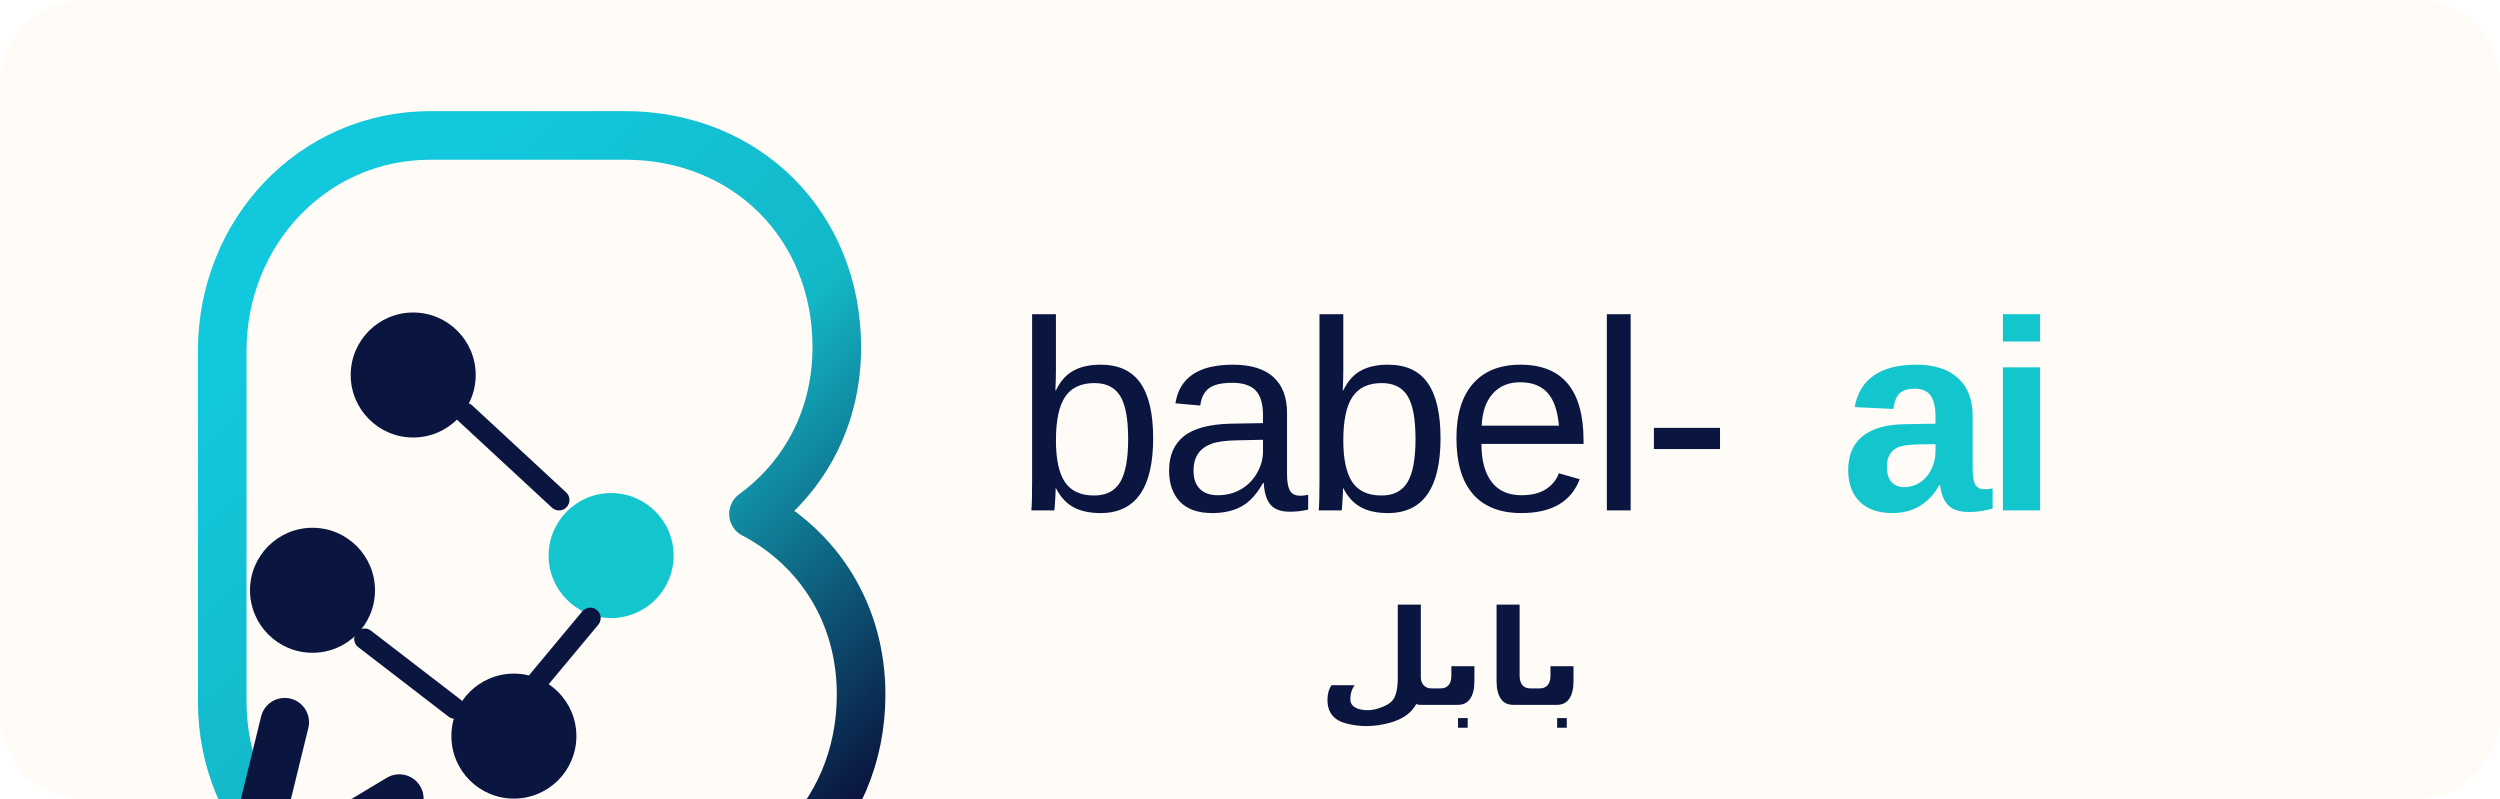
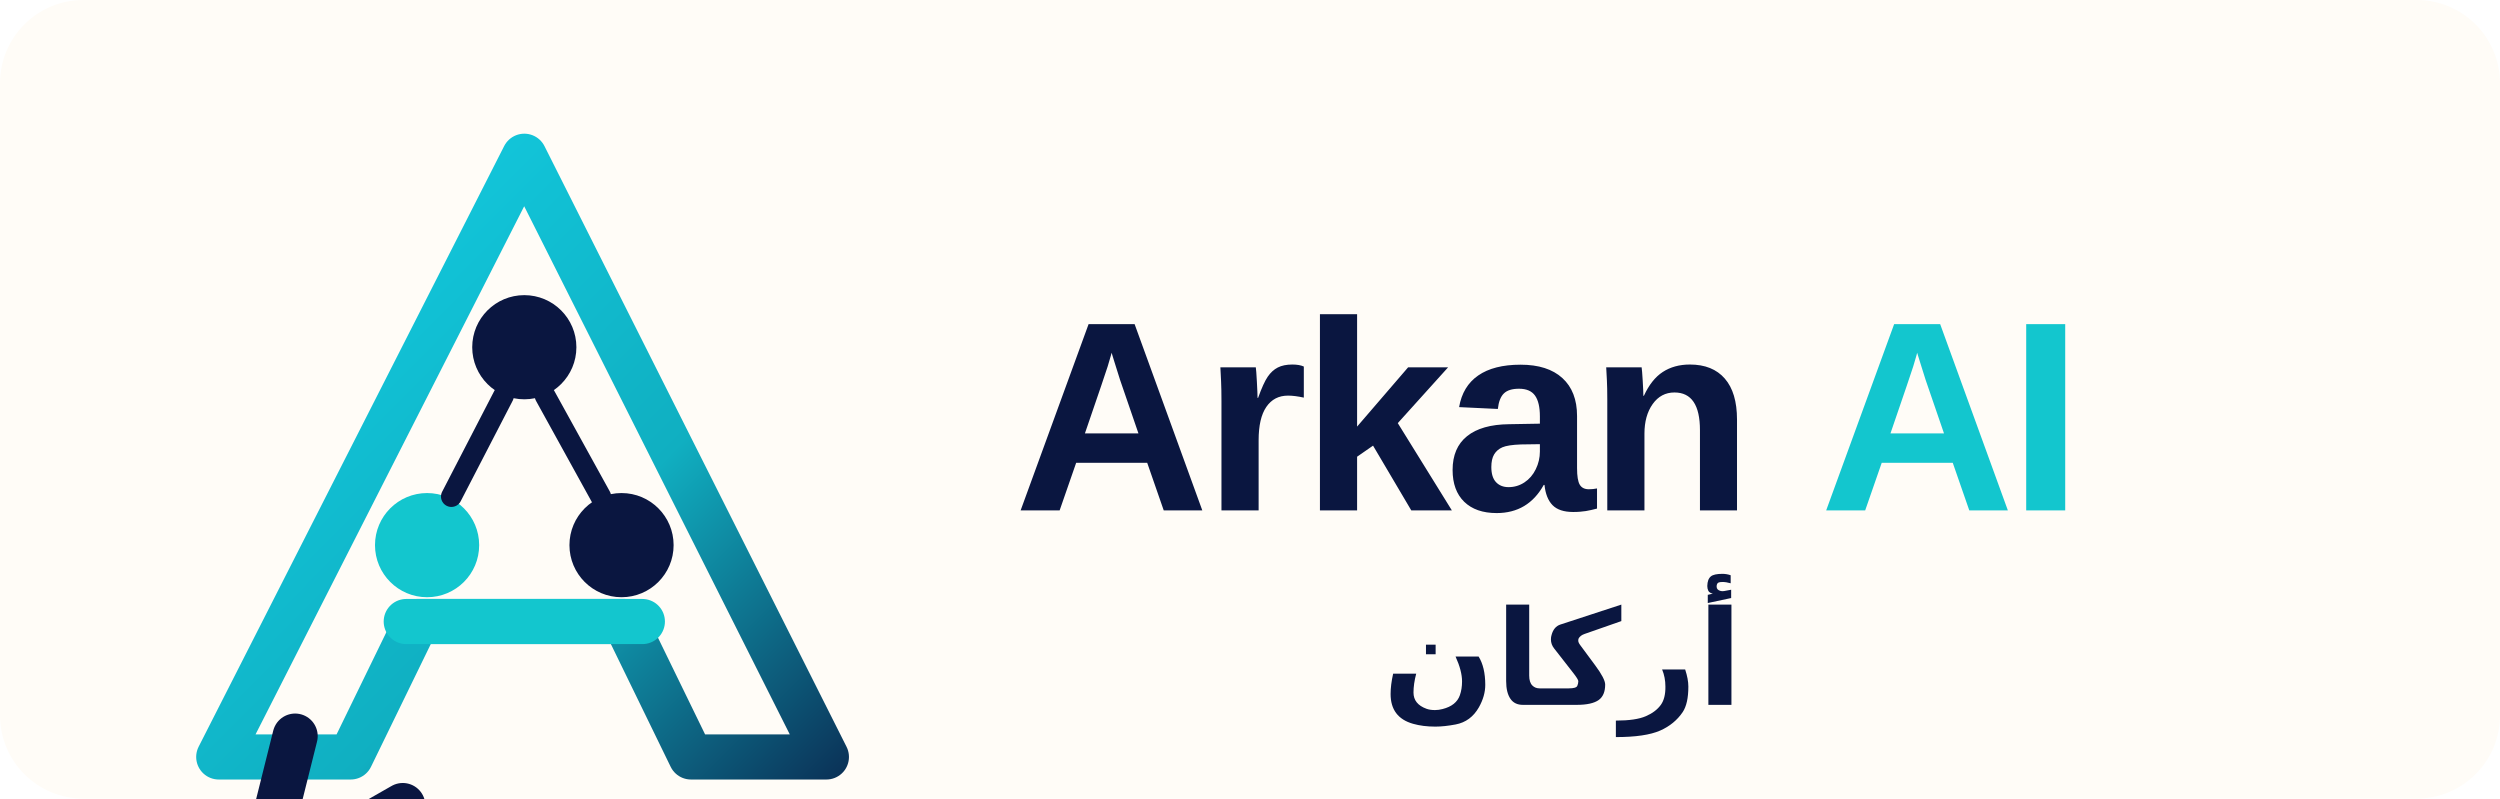
<svg xmlns="http://www.w3.org/2000/svg" width="720" height="230" viewBox="0 0 720 230" fill="none" role="img" aria-labelledby="title desc">
  <rect width="720" height="230" rx="24" fill="#FFFCF7" />
  <defs>
-     <linearGradient id="babelGradient" x1="54" y1="34" x2="198" y2="188" gradientUnits="userSpaceOnUse">
+     <linearGradient id="arkanGradient" x1="44" y1="31" x2="212" y2="198" gradientUnits="userSpaceOnUse">
      <stop offset="0" stop-color="#12C8DD" />
-       <stop offset="0.46" stop-color="#13B8C7" />
+       <stop offset="0.48" stop-color="#10AFC1" />
      <stop offset="1" stop-color="#0A1640" />
    </linearGradient>
  </defs>
-   <g transform="translate(54 36)">
-     <path d="M70 3H126C161 3 187 29 187 64C187 84 178 101 163 112C182 122 194 141 194 164C194 200 166 226 129 226H70C36 226 10 200 10 166V65C10 31 36 3 70 3Z" stroke="url(#babelGradient)" stroke-width="14" stroke-linecap="round" stroke-linejoin="round" />
-     <path d="M28 172L16 221L61 194" stroke="#0A1640" stroke-width="14" stroke-linecap="round" stroke-linejoin="round" />
-     <circle cx="65" cy="72" r="18" fill="#0A1640" />
-     <circle cx="122" cy="124" r="18" fill="#13C6CE" />
-     <circle cx="94" cy="176" r="18" fill="#0A1640" />
-     <circle cx="36" cy="134" r="18" fill="#0A1640" />
-     <path d="M80 83L107 108" stroke="#0A1640" stroke-width="6" stroke-linecap="round" />
-     <path d="M116 142L101 160" stroke="#0A1640" stroke-width="6" stroke-linecap="round" />
-     <path d="M51 148L77 168" stroke="#0A1640" stroke-width="6" stroke-linecap="round" />
+   <g transform="translate(54 34)">
+     <path d="M97 11L184 184H145L126 145H66L47 184H9L97 11Z" stroke="url(#arkanGradient)" stroke-width="13" stroke-linecap="round" stroke-linejoin="round" />
+     <path d="M63 145H131" stroke="#13C6CE" stroke-width="13" stroke-linecap="round" />
+     <path d="M31 178L20 222L62 198" stroke="#0A1640" stroke-width="13" stroke-linecap="round" stroke-linejoin="round" />
+     <circle cx="97" cy="66" r="15" fill="#0A1640" />
+     <circle cx="69" cy="123" r="15" fill="#13C6CE" />
+     <circle cx="125" cy="123" r="15" fill="#0A1640" />
+     <path d="M91 80L76 109" stroke="#0A1640" stroke-width="6" stroke-linecap="round" />
+     <path d="M103 80L119 109" stroke="#0A1640" stroke-width="6" stroke-linecap="round" />
  </g>
  <g transform="translate(292 73)">
-     <text x="0" y="74" fill="#0A1640" font-family="Segoe UI, Arial, sans-serif" font-size="78" font-weight="500" letter-spacing="-2">babel-</text>
-     <text x="238" y="74" fill="#13C6CE" font-family="Segoe UI, Arial, sans-serif" font-size="78" font-weight="700" letter-spacing="-2">ai</text>
-     <text x="126" y="130" text-anchor="middle" direction="rtl" unicode-bidi="bidi-override" fill="#0A1640" font-family="Segoe UI, Tahoma, Arial, sans-serif" font-size="38" font-weight="800">بابل</text>
+     <text x="0" y="74" fill="#0A1640" font-family="Segoe UI, Arial, sans-serif" font-size="78" font-weight="560" letter-spacing="-2">Arkan</text>
+     <text x="232" y="74" fill="#13C6CE" font-family="Segoe UI, Arial, sans-serif" font-size="78" font-weight="800" letter-spacing="-2">AI</text>
+     <text x="158" y="130" text-anchor="middle" direction="rtl" unicode-bidi="bidi-override" fill="#0A1640" font-family="Segoe UI, Tahoma, Arial, sans-serif" font-size="38" font-weight="800">أركان</text>
  </g>
</svg>
